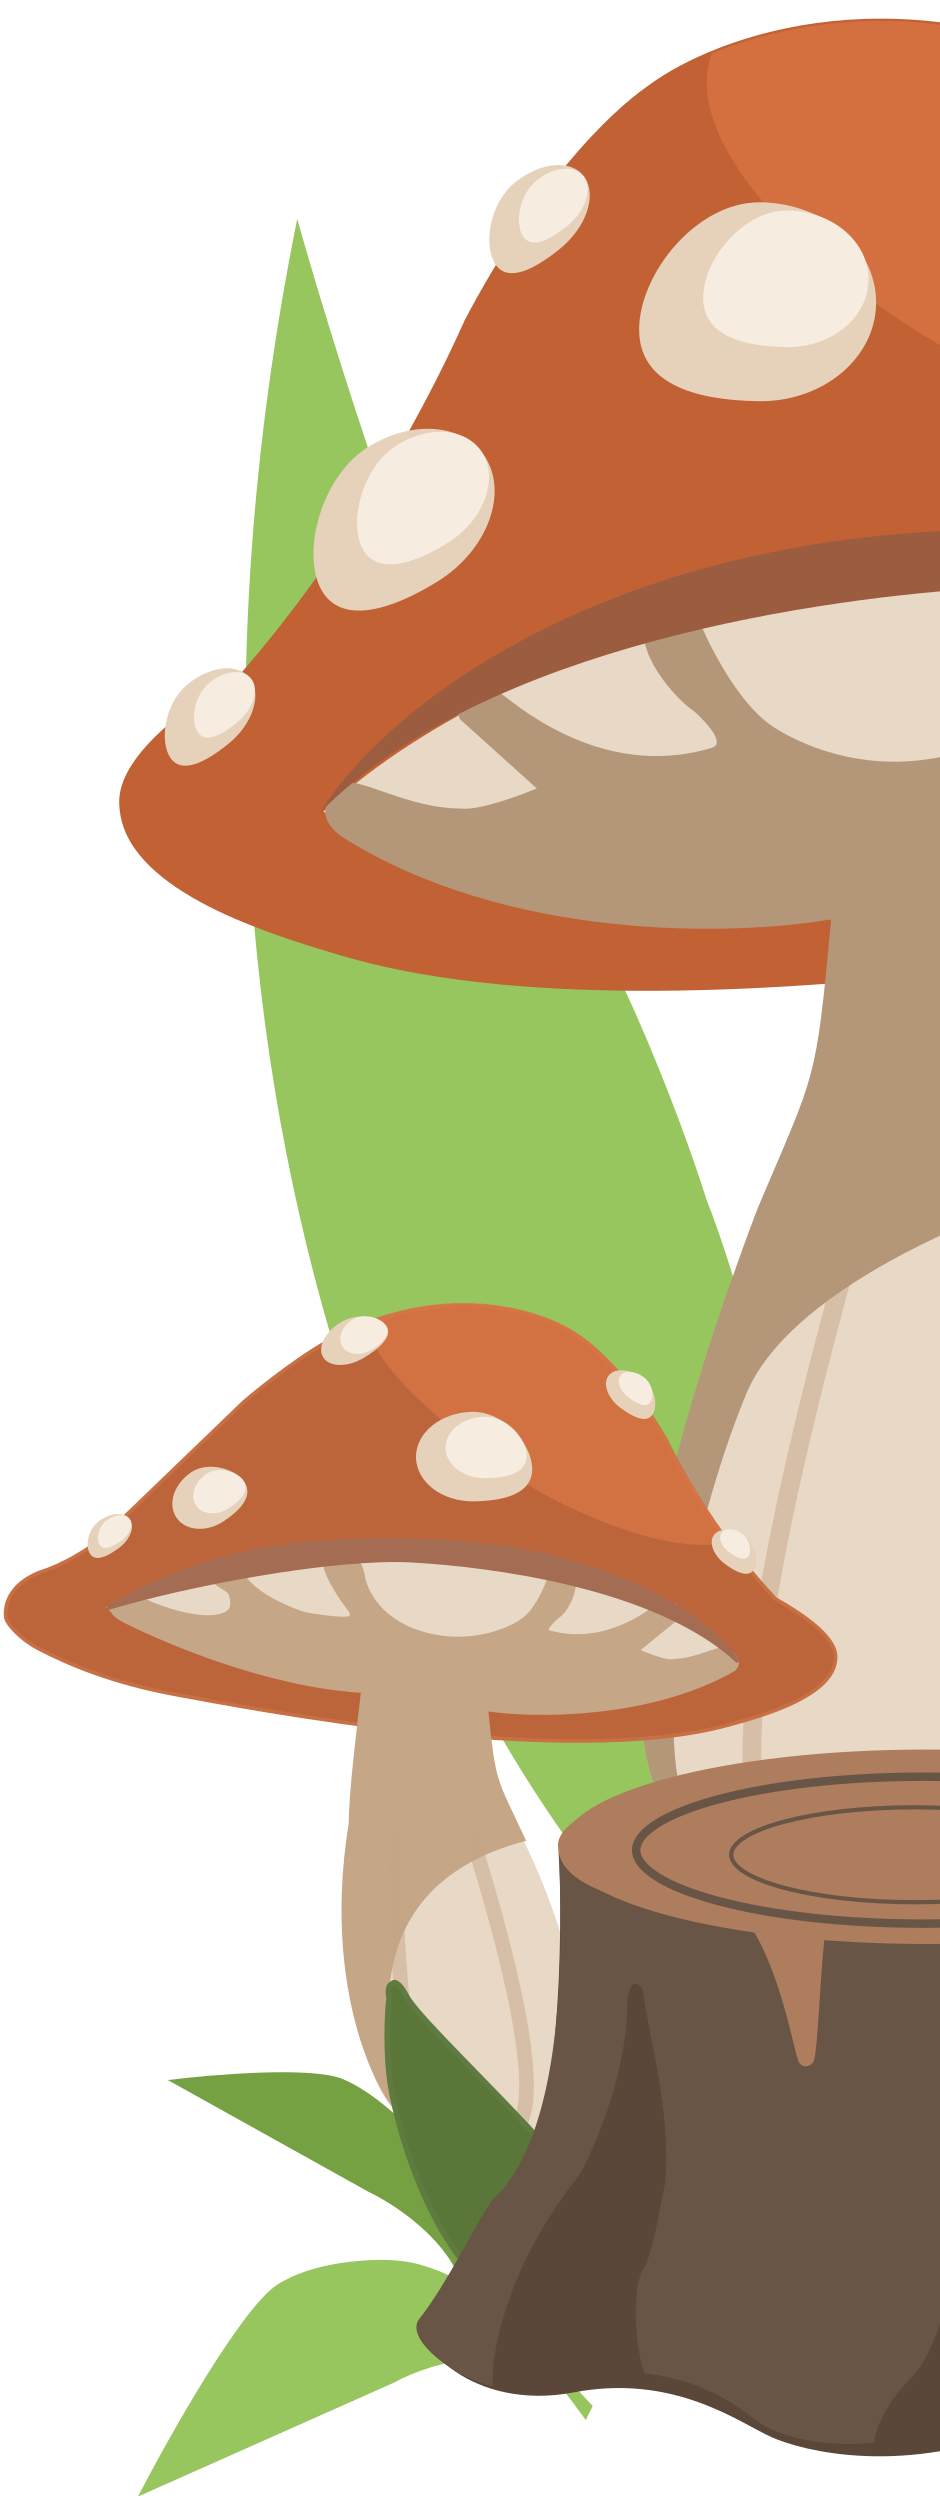
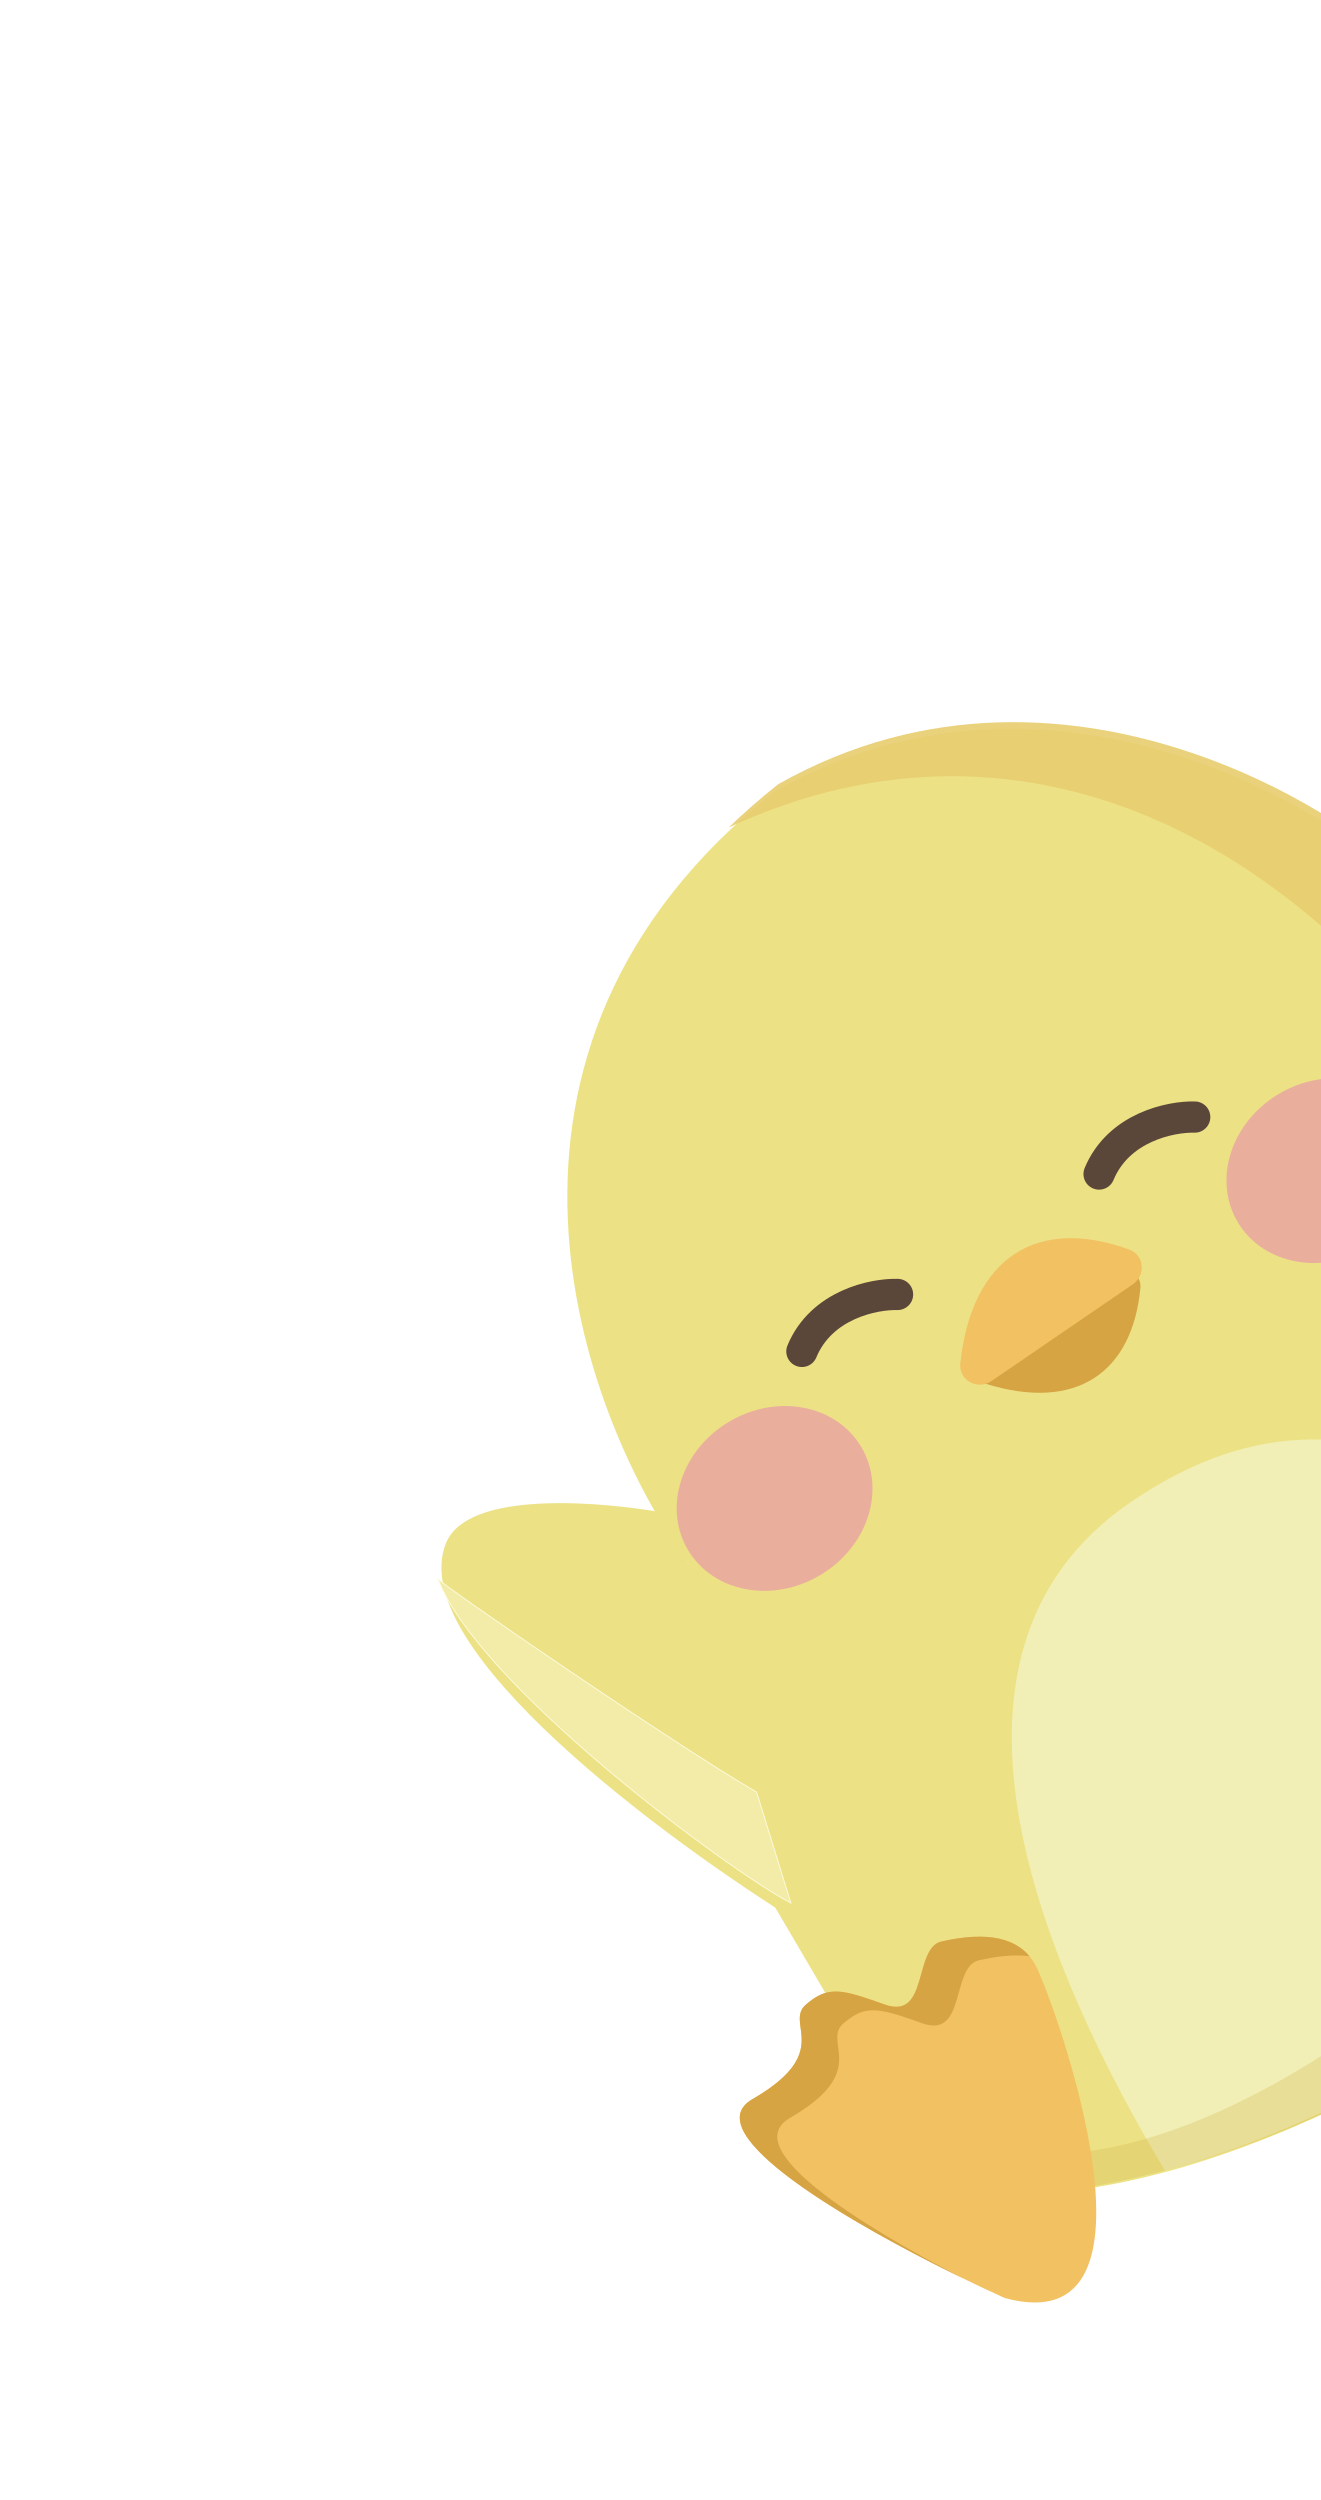
- <svg xmlns="http://www.w3.org/2000/svg" width="204" height="543" viewBox="0 0 204 543" fill="none">
-   <path d="M64.554 47.546C24.305 247.058 101.649 383.089 145.352 426.166L178.08 369.471C172.759 319.163 159.501 275.688 153.397 260.398C147.579 241.837 131.494 199.714 114.83 178.441C98.165 157.168 74.369 82.314 64.554 47.546Z" fill="#97C65F" />
-   <path d="M52.959 146.258C24.872 163.501 26.064 172.647 26.566 176.381C28.867 193.448 59.166 202.543 73.417 206.821L73.852 206.951C146.493 228.765 288.558 198.195 317.614 192.482C346.67 186.769 366.278 177.548 379.359 170.149C387.818 165.364 393.188 158.178 393.834 155.495C394.721 149.349 392.337 139.35 379.359 133.533C361.15 127.093 347.881 114.403 343.523 108.863L288.558 51.213C280.244 43.422 260.131 26.075 246.184 19.012C197.176 -7.164 155.706 8.105 141.097 19.012C132.219 25.158 116.591 40.942 101.407 69.733C90.995 93.105 73.783 122.367 52.959 146.258Z" fill="#C16134" stroke="#C16134" stroke-width="1.014" />
-   <path d="M348.007 150.527C206.019 96.183 104.177 145.019 71.004 176.23C98.511 199.31 155.59 200.534 180.692 198.261C184.566 215.885 174.396 243.721 168.827 255.436C139.446 323.44 135.539 382.742 145.947 394.814C158.079 408.886 196.179 409.267 214.097 398.251C249.545 377.899 240.418 253.95 234.446 188.032C303.019 179.639 338.726 159.531 348.007 150.527Z" fill="url(#paint0_linear_1261_4079)" stroke="#E8D9C6" stroke-width="1.014" />
-   <path d="M186.92 262.977C173.947 308.556 151.344 395.785 171.032 403.87" stroke="#C5A687" stroke-opacity="0.5" stroke-width="4.058" stroke-linecap="round" />
-   <path d="M221.621 260.609C221.62 300.082 218.588 395.323 201.528 402.53" stroke="#C5A687" stroke-opacity="0.5" stroke-width="4.058" stroke-linecap="round" />
-   <path fill-rule="evenodd" clip-rule="evenodd" d="M217.896 82.362C260.36 103.201 319.056 110.123 326.627 91.817C326.692 91.659 326.754 91.498 326.812 91.337L288.558 51.213C280.244 43.422 260.131 26.075 246.184 19.012C208.117 -1.32 174.598 3.353 154.683 11.564C147.226 29.882 175.493 61.554 217.896 82.362Z" fill="#DC7747" fill-opacity="0.7" />
-   <path d="M105.881 100.138C110.127 108.149 105.368 119.801 95.252 126.163C85.136 132.525 73.96 135.962 69.714 127.951C65.468 119.94 69.76 103.514 79.876 97.152C89.992 90.79 101.635 92.126 105.881 100.138Z" fill="#E6D2BA" />
-   <path d="M105.093 98.896C108.187 104.734 104.719 113.226 97.347 117.862C89.974 122.499 81.83 125.004 78.735 119.166C75.641 113.327 78.768 101.356 86.141 96.72C93.513 92.083 101.998 93.057 105.093 98.896Z" fill="#F6ECE0" />
-   <path d="M190.287 65.92C190.437 53.991 179.231 44.151 165.259 43.942C151.286 43.734 138.969 59.417 138.819 71.347C138.669 83.276 150.743 86.935 164.715 87.143C178.688 87.352 190.137 77.85 190.287 65.92Z" fill="#E6D2BA" />
-   <path d="M188.645 60.818C188.748 52.623 180.926 45.862 171.173 45.716C161.421 45.571 152.826 56.342 152.723 64.537C152.62 72.732 161.048 75.247 170.8 75.393C180.552 75.538 188.542 69.013 188.645 60.818Z" fill="#F6ECE0" />
-   <path d="M126.974 38.503C124.257 34.544 117.482 35.058 111.841 39.651C106.2 44.244 104.922 53.493 107.639 57.453C110.356 61.412 116.04 58.583 121.681 53.989C127.322 49.396 129.692 42.463 126.974 38.503Z" fill="#E6D2BA" />
-   <path d="M126.852 38.461C124.993 35.753 120.365 36.099 116.514 39.235C112.663 42.371 111.796 48.692 113.654 51.401C115.513 54.109 119.394 52.179 123.245 49.043C127.096 45.907 128.711 41.17 126.852 38.461Z" fill="#F6ECE0" />
-   <path d="M54.447 147.545C51.999 143.977 45.894 144.44 40.811 148.579C35.729 152.718 34.577 161.051 37.025 164.619C39.474 168.187 44.595 165.637 49.678 161.498C54.76 157.36 56.896 151.112 54.447 147.545Z" fill="#E6D2BA" />
-   <path d="M54.68 147.58C53.033 145.18 48.925 145.491 45.506 148.276C42.086 151.061 41.311 156.668 42.958 159.068C44.606 161.468 48.051 159.753 51.471 156.968C54.891 154.184 56.327 149.98 54.68 147.58Z" fill="#F6ECE0" />
-   <path d="M164.508 262.577C127.661 359.79 138.501 392.81 150.424 398.252C154.535 401.361 154.769 401.102 152.11 398.252C139.543 383.481 149.457 333.469 162.025 302.891C172.079 278.429 218.687 260.946 239.794 255.332C239.794 239.246 237.189 205.63 235.739 190.687C276.536 188.199 332.893 166.257 348.233 150.78C343.293 146.997 338.407 144.976 327.58 148.707C304.185 158.865 295.597 153.285 294.227 149.226C293.744 148.189 293.26 145.235 295.194 141.711C297.127 138.186 296.322 130.584 295.194 129.72C293.824 128.77 289.538 132.693 287.218 136.01C281.611 144.924 267.319 151.471 260.874 153.631C254.752 154.84 242.216 156.844 241.056 155.186C239.896 153.527 241.217 151.558 242.023 150.78C246.534 143.956 253.769 129.635 246.615 126.94C239.461 124.245 237.091 120.94 235.739 134.714C235.095 141.279 229.31 156.015 211.329 162.441C188.852 170.474 171.209 160.109 167.825 157.777C159.898 152.594 153.197 138.398 151.666 134.252C149.33 133.388 140.932 132.278 139.966 136.01C138.612 143.473 148.249 153.026 150.666 154.408C153.324 156.74 157.82 161.612 154.533 162.441C129.639 169.956 110.304 151.299 108.612 150.521C97.785 145.96 98.3 152.421 99.912 156.222L116.588 171.252C112.64 172.893 103.824 176.17 99.912 175.603C89.004 175.603 78.142 168.926 75.484 170.222C72.825 171.517 66.903 176.17 74.051 181.617C110.207 204.628 159.581 203.306 180.527 199.678C177.143 235.956 177.317 232.259 164.508 262.577Z" fill="#B49678" />
-   <path d="M214.299 115.027C129.511 116.325 82.511 155.114 69.551 176.48C105.34 139.941 179.4 129.768 214.299 127.692C249.198 125.616 316.341 139.716 348.976 150.788C296.885 115.288 241.234 115.027 214.299 115.027Z" fill="#9C5C3F" />
-   <path d="M168.468 347.33C182.243 355.093 181.658 359.21 181.412 360.892C180.283 368.575 165.424 372.67 158.436 374.596L158.222 374.655C122.598 384.475 52.927 370.712 38.677 368.14C24.427 365.568 14.811 361.417 8.396 358.086C4.248 355.931 1.614 352.696 1.298 351.488C0.862 348.721 2.031 344.22 8.396 341.601C17.326 338.701 23.834 332.988 25.971 330.494L52.927 304.539C57.004 301.032 66.868 293.222 73.708 290.042C97.742 278.257 118.08 285.132 125.244 290.042C129.598 292.809 137.262 299.915 144.709 312.878C149.815 323.4 158.256 336.574 168.468 347.33Z" fill="#BC643A" stroke="#C96F44" stroke-width="0.802" />
-   <path d="M23.77 349.256C93.403 324.79 143.349 346.776 159.617 360.827C146.127 371.218 118.135 371.769 105.824 370.746C103.925 378.681 108.912 391.213 111.643 396.487C127.318 426.833 128.622 453.752 123.518 459.187C117.568 465.522 98.229 465.743 89.442 460.784C72.057 451.621 76.533 395.818 79.463 366.141C45.833 362.362 28.322 353.31 23.77 349.256Z" fill="#E8D9C6" stroke="#E8D9C6" stroke-width="0.802" />
-   <path d="M105.624 371.26C107.315 387.625 107.315 385.872 113.716 399.548C70.505 411.184 87.328 453.38 86.501 457.793C86.091 459.978 69.486 436.891 76.151 396.016C76.151 389.121 78.084 374.027 78.809 367.286C58.42 366.164 36.1 356.571 27.805 352.44C19.007 348.349 29.336 346.016 32.909 348.349C44.601 352.931 49.563 351.115 50.248 349.284C50.489 348.817 50.718 346.102 49.095 345.193C42.597 341.553 49.014 342.426 49.578 342.037C50.262 341.608 51.921 341.125 53.081 342.621C55.883 346.642 63.026 349.596 66.247 350.57C69.307 351.115 75.572 352.019 76.151 351.271C76.731 350.523 76.071 349.635 75.668 349.284C73.413 346.206 68.222 338.688 71.797 337.472C75.373 336.257 77.408 336.58 78.809 342.037C79.131 344.998 82.022 351.645 91.008 354.544C102.242 358.168 111.059 353.492 112.75 352.44C116.712 350.102 118.628 344.491 119.393 342.621C118.79 340.14 124.105 340.938 124.588 342.621C125.264 345.988 122.534 350.297 121.326 350.921C119.997 351.973 117.751 354.17 119.393 354.544C131.835 357.934 141.498 349.518 142.343 349.167C147.755 347.11 147.497 350.024 146.692 351.739L138.357 358.519C140.33 359.259 144.759 361.334 146.692 360.68C151.238 360.68 157.031 357.247 158.046 358.285C159.017 359.277 161.211 360.605 159.399 362.593C141.329 372.973 116.092 372.897 105.624 371.26Z" fill="#C5A687" stroke="#C5A687" stroke-width="0.802" />
-   <path d="M89.341 334.53C130.922 335.114 153.972 351.315 160.328 360.934C142.777 344.484 106.456 339.904 89.341 338.969C72.226 338.035 39.298 344.383 23.293 349.368C48.839 333.385 76.132 334.53 89.341 334.53Z" fill="#A46C53" stroke="#A46C53" stroke-width="0.802" />
-   <path d="M102.776 399.875C109.138 420.395 120.223 459.667 110.568 463.307" stroke="#C5A687" stroke-opacity="0.5" stroke-width="3.207" stroke-linecap="round" />
-   <path d="M85.754 398.812C85.754 416.583 87.242 459.462 95.608 462.706" stroke="#C5A687" stroke-opacity="0.5" stroke-width="3.207" stroke-linecap="round" />
-   <path fill-rule="evenodd" clip-rule="evenodd" d="M79.923 286.831C101.201 278.909 118.71 285.026 125.248 289.507C129.603 292.274 137.267 299.38 144.713 312.342C147.993 319.101 152.648 326.954 158.266 334.557C149.458 338.604 123.665 330.05 106.564 317.049C90.808 305.071 79.75 294.302 79.923 286.831Z" fill="#DC7747" fill-opacity="0.7" />
-   <path d="M70.156 294.73C71.424 296.927 75.3 297.064 78.813 295.036C82.326 293.008 85.284 290.315 84.016 288.118C82.747 285.921 77.732 285.052 74.219 287.08C70.707 289.108 68.887 292.533 70.156 294.73Z" fill="#E6D2BA" />
-   <path d="M74.324 292.389C75.396 294.245 78.207 294.629 80.602 293.245C82.998 291.862 84.946 289.906 83.874 288.05C82.803 286.194 79.117 285.141 76.722 286.524C74.326 287.908 73.253 290.533 74.324 292.389Z" fill="#F6ECE0" />
-   <path d="M90.352 316.542C90.278 311.172 95.773 306.742 102.626 306.648C109.478 306.554 115.519 313.615 115.592 318.985C115.666 324.356 109.745 326.003 102.892 326.097C96.04 326.191 90.425 321.913 90.352 316.542Z" fill="#E6D2BA" />
-   <path d="M96.775 314.502C96.725 310.813 100.561 307.769 105.343 307.703C110.126 307.638 114.341 312.487 114.392 316.176C114.442 319.866 110.309 320.998 105.526 321.064C100.744 321.129 96.826 318.192 96.775 314.502Z" fill="#F6ECE0" />
-   <path d="M38.313 329.619C36.349 326.691 37.786 322.287 41.521 319.782C45.256 317.277 51.106 318.998 53.07 321.926C55.033 324.854 52.366 327.879 48.631 330.384C44.895 332.889 40.276 332.547 38.313 329.619Z" fill="#E6D2BA" />
-   <path d="M42.596 327.005C41.224 324.958 42.228 321.878 44.84 320.127C47.451 318.376 51.542 319.579 52.915 321.626C54.287 323.673 52.422 325.788 49.811 327.54C47.199 329.291 43.969 329.052 42.596 327.005Z" fill="#F6ECE0" />
-   <path d="M132.168 298.815C133.501 297.032 136.824 297.264 139.59 299.332C142.356 301.4 142.983 305.564 141.651 307.346C140.318 309.129 137.531 307.855 134.764 305.787C131.998 303.719 130.836 300.598 132.168 298.815Z" fill="#E6D2BA" />
-   <path d="M134.783 298.795C135.694 297.576 137.964 297.732 139.853 299.144C141.741 300.555 142.167 303.401 141.255 304.621C140.344 305.84 138.44 304.971 136.552 303.559C134.663 302.147 133.871 300.015 134.783 298.795Z" fill="#F6ECE0" />
-   <path d="M155.081 333.379C156.282 331.773 159.276 331.981 161.768 333.845C164.261 335.708 164.826 339.46 163.625 341.066C162.424 342.672 159.913 341.525 157.42 339.661C154.927 337.798 153.88 334.985 155.081 333.379Z" fill="#E6D2BA" />
-   <path d="M156.752 332.878C157.56 331.797 159.574 331.937 161.251 333.191C162.928 334.445 163.308 336.969 162.5 338.05C161.693 339.13 160.003 338.358 158.326 337.104C156.649 335.851 155.944 333.958 156.752 332.878Z" fill="#F6ECE0" />
-   <path d="M28.177 329.93C26.976 328.324 23.982 328.532 21.49 330.396C18.997 332.259 18.432 336.011 19.633 337.617C20.834 339.223 23.345 338.075 25.838 336.212C28.33 334.349 29.378 331.536 28.177 329.93Z" fill="#E6D2BA" />
-   <path d="M28.121 329.903C27.224 328.703 24.986 328.859 23.123 330.251C21.26 331.644 20.838 334.448 21.735 335.649C22.633 336.849 24.51 335.991 26.373 334.599C28.236 333.206 29.019 331.104 28.121 329.903Z" fill="#F6ECE0" />
-   <path d="M102.854 500.779L103.351 504.985L101.149 505.325L101.118 500.325C100.379 488.584 86.698 479.228 79.95 476.017L36.446 451.787C46.256 450.564 67.569 448.8 74.338 451.531C81.107 454.261 88.589 461.6 91.483 464.928C101 475.618 103.029 493.283 102.854 500.779Z" fill="#75A142" />
-   <path d="M88.338 433.691C90.593 438.006 107.606 454.026 119.844 467.661L114.799 502.159C95.047 495.494 86.381 462.413 84.884 453.201C83.687 445.832 84.144 437.27 84.522 433.91C84.069 431.814 84.75 431.058 85.148 430.942C85.459 430.42 86.534 430.238 88.338 433.691Z" fill="#5A7639" stroke="#607B40" stroke-width="1.236" />
-   <path d="M124.78 518.358L128.734 522.586L127.251 525.634L123 519.931C112.481 507.345 93.571 513.114 85.431 517.571L29.968 542.251C36.822 529.01 52.469 501.269 60.22 496.234C67.972 491.2 80.191 490.597 85.332 490.925C102.021 491.711 118.584 509.541 124.78 518.358Z" fill="#97C65F" />
-   <path d="M121.427 401.172C185.181 431.186 254.697 413.678 280.244 401.172C277.194 426.512 298.05 477.561 309.056 486.787C317.861 494.167 313.344 501.917 309.984 504.869C302.347 507.329 299.907 509.748 299.642 510.65C291.553 525.781 272.856 536.113 255.088 529.348C240.873 523.935 228.038 525.371 223.397 526.765C196.611 538.082 174.467 532.423 167.572 529.348C160.677 526.273 146.489 515.448 124.61 519.63C102.731 523.812 88.94 509.051 92.255 503.024C94.907 498.202 106.62 480.021 112.145 471.533C121.586 463.759 122.267 421.386 121.427 401.172Z" fill="#5B4739" />
-   <path d="M121.322 402.156C198.772 424.505 258.058 413.97 277.759 403.878C282.147 432.676 272.822 463.073 270.628 468.734C268.873 473.263 263.771 476.775 261.44 477.964C260.618 478.703 251.43 476.365 246.63 471.565C241.831 466.765 244.025 467.996 229.078 442.644C217.121 422.363 212.394 435.506 211.526 444.613L209.469 480.795C208.326 489.943 204.45 509.839 198.087 516.238C191.724 522.638 189.951 528.422 189.859 530.514C184.1 531.211 170.744 531.105 163.394 525.099C156.044 519.093 147.302 516.238 139.988 515.5C137.383 507.747 137.646 495.996 139.671 493C141.702 489.995 143.391 479.169 144.488 474C145.914 458.149 140.265 439.691 139.671 432.184C138.756 430.789 136.791 429.353 136.242 434.768C136.352 449.733 129.34 466.109 125.821 472.426C109.914 492.216 106.512 511.739 107.015 518.262C99.839 517.072 87.377 508.176 91.127 503.562C96.721 496.682 104.138 481.571 106.88 477.92C123.829 462.546 122.053 417.293 121.322 402.156Z" fill="#695546" />
-   <path d="M176.059 447.635C177.012 447.143 177.738 423.159 178.918 417.624L162.446 416.395C170.342 427.218 173.2 446.651 174.153 447.758C174.916 448.643 175.651 448.004 176.059 447.635Z" fill="#AD7D5E" stroke="#AD7D5E" stroke-width="1.236" />
-   <path d="M121.196 400.773C121.196 410.691 138.349 417.378 201.559 418.484C264.77 419.591 280.515 407.292 280.516 399.051C280.517 389.95 258.067 381.095 214.31 381.095C161.763 379.865 121.196 390.856 121.196 400.773Z" fill="#AD7D5E" />
-   <ellipse cx="201.112" cy="401.119" rx="21.119" ry="79.112" transform="rotate(-90 201.112 401.119)" fill="#AD7D5E" />
-   <path d="M200.466 385.903C217.863 385.903 233.581 387.786 244.921 390.814C250.598 392.329 255.126 394.118 258.214 396.066C261.346 398.044 262.752 400.024 262.752 401.858C262.752 403.692 261.346 405.672 258.214 407.649C255.126 409.598 250.598 411.386 244.921 412.902C233.581 415.929 217.863 417.813 200.466 417.813C183.069 417.813 167.351 415.929 156.011 412.902C150.334 411.386 145.806 409.598 142.719 407.649C139.586 405.672 138.18 403.692 138.18 401.858C138.18 400.024 139.586 398.044 142.719 396.066C145.806 394.118 150.334 392.329 156.011 390.814C167.351 387.786 183.069 385.903 200.466 385.903Z" fill="#AD7D5E" stroke="#695546" stroke-width="1.836" />
-   <path d="M198.696 392.544C209.807 392.544 219.85 393.746 227.101 395.682C230.729 396.651 233.633 397.796 235.619 399.05C237.627 400.317 238.574 401.614 238.574 402.853C238.574 404.092 237.627 405.389 235.619 406.656C233.633 407.909 230.729 409.055 227.101 410.024C219.85 411.959 209.807 413.162 198.696 413.162C187.586 413.162 177.543 411.959 170.292 410.024C166.663 409.055 163.76 407.909 161.774 406.656C159.766 405.389 158.818 404.092 158.818 402.853C158.818 401.614 159.766 400.317 161.774 399.05C163.76 397.796 166.663 396.651 170.292 395.682C177.543 393.746 187.586 392.544 198.696 392.544Z" fill="#AD7D5E" stroke="#695546" stroke-width="0.918" />
-   <defs>
-     <linearGradient id="paint0_linear_1261_4079" x1="209.506" y1="126.09" x2="209.506" y2="405.995" gradientUnits="userSpaceOnUse">
-       <stop stop-color="#E8D9C6" />
-       <stop offset="1" stop-color="#E8D9C6" />
-     </linearGradient>
-   </defs>
+ <svg xmlns="http://www.w3.org/2000/svg" width="216" height="409" viewBox="0 0 216 409" fill="none">
+   <path d="M73.268 252.767C66.812 269.45 109.21 300.794 131.216 314.381L109.604 248.065C98.834 246.003 76.488 244.056 73.268 252.767Z" fill="#ECE285" stroke="#ECE285" stroke-width="0.791" stroke-linecap="round" />
+   <path d="M126.972 129.779C73.552 172.076 95.277 231.16 112.818 255.415L117.463 295.335L140.235 334.139C139.195 339.981 138.523 352.343 144.157 355.056C181.945 369.424 236.767 337.182 259.454 319.265C277.285 312.196 309.03 285.345 324.612 269.553C331.624 258.026 348.171 225.811 311.331 185.263C272.389 142.399 231.984 148.836 229.592 145.341C224.81 138.351 175.498 102.371 126.972 129.779Z" fill="#ECE285" stroke="#ECE285" stroke-width="0.791" />
+   <path d="M186.57 210.719C185.258 224.471 176.181 231.063 161.12 226.347C158.758 225.607 158.55 222.505 160.669 221.225L182.242 208.203C184.245 206.994 186.792 208.39 186.57 210.719Z" fill="#D6A443" />
+   <path d="M71.625 258.256C78.131 275.586 119.253 306.083 129.391 311.344L123.787 293.202C109.849 285.072 71.95 259.08 71.625 258.256Z" fill="#F3ECA8" stroke="#FDFCE1" stroke-width="0.14" stroke-linecap="round" />
+   <path d="M184.611 204.799C170.152 199.526 159.393 205.569 157.498 223.067C157.232 225.521 159.965 226.993 162.002 225.599L185.085 209.805C187.011 208.488 186.803 205.598 184.611 204.799Z" fill="#F2C162" stroke="#F2C162" stroke-width="0.791" stroke-linecap="round" />
+   <path d="M146.836 211.772C142.95 211.672 134.38 213.397 131.191 221.09" stroke="#5B4739" stroke-width="5.113" stroke-linecap="round" />
+   <path d="M195.453 182.752C191.567 182.653 182.998 184.377 179.809 192.071" stroke="#5B4739" stroke-width="5.113" stroke-linecap="round" />
+   <ellipse cx="16.492" cy="14.602" rx="16.492" ry="14.602" transform="matrix(-0.85914 0.51174 0.51174 0.85914 133.422 224.16)" fill="#EAAF9C" />
+   <ellipse cx="16.492" cy="14.602" rx="16.492" ry="14.602" transform="matrix(-0.85914 0.51174 0.51174 0.85914 223.363 170.531)" fill="#EAAF9C" />
+   <path fill-rule="evenodd" clip-rule="evenodd" d="M295.431 295.566C292.946 292.789 290.448 289.95 287.932 287.091C258.444 253.581 226.534 217.319 184.969 245.756C147.99 271.056 171.778 323.606 190.577 355.113C217.945 347.634 244.798 330.772 259.021 319.539C268.671 315.713 282.398 306.092 295.431 295.566Z" fill="#F1EFB5" />
+   <path fill-rule="evenodd" clip-rule="evenodd" d="M119.215 135.373C167.925 112.793 216.874 137.286 248.343 191.435C270.454 229.482 276.631 198.105 276.041 156.288C259.331 147.987 244.952 146.323 236.846 145.385C232.92 144.931 230.465 144.647 229.928 143.862C225.146 136.873 175.834 100.892 127.308 128.301C124.391 130.611 121.697 132.971 119.215 135.373Z" fill="#E8CD6F" fill-opacity="0.9" />
+   <path opacity="0.5" d="M255.684 296.603C241.258 324.534 197.369 353.139 171.663 352.233C152.48 356.837 125.624 364.587 171.663 358.756C217.702 352.924 249.162 326.657 259.521 317.321C263.101 292.767 270.11 268.673 255.684 296.603Z" fill="#CCAD3D" fill-opacity="0.5" />
+   <path d="M123.089 343.432C112.355 349.627 146.14 367.695 164.374 375.954C192.758 383.698 172.629 327.945 169.533 321.75C166.436 315.555 158.695 316.588 154.051 317.62C149.406 318.653 151.987 330.526 144.762 327.945C137.537 325.364 135.473 324.847 131.86 327.945C128.248 331.042 136.507 335.688 123.089 343.432Z" fill="#F2C162" />
+   <path fill-rule="evenodd" clip-rule="evenodd" d="M157.764 372.849C139.147 363.806 113.554 348.935 123.089 343.432C131.871 338.364 131.367 334.622 130.984 331.774C130.781 330.27 130.612 329.015 131.86 327.945C135.473 324.847 137.537 325.364 144.762 327.945C148.912 329.428 149.827 326.14 150.734 322.878C151.406 320.462 152.075 318.06 154.051 317.62C158.209 316.696 164.849 315.772 168.416 320.033C165.54 319.669 162.485 320.18 160.188 320.691C158.211 321.13 157.543 323.532 156.871 325.948C155.964 329.21 155.049 332.498 150.899 331.015C143.674 328.434 141.61 327.918 137.997 331.015C136.749 332.085 136.918 333.34 137.12 334.844C137.504 337.693 138.008 341.434 129.226 346.502C120.707 351.419 140.229 363.814 157.764 372.849Z" fill="#D6A443" />
</svg>
